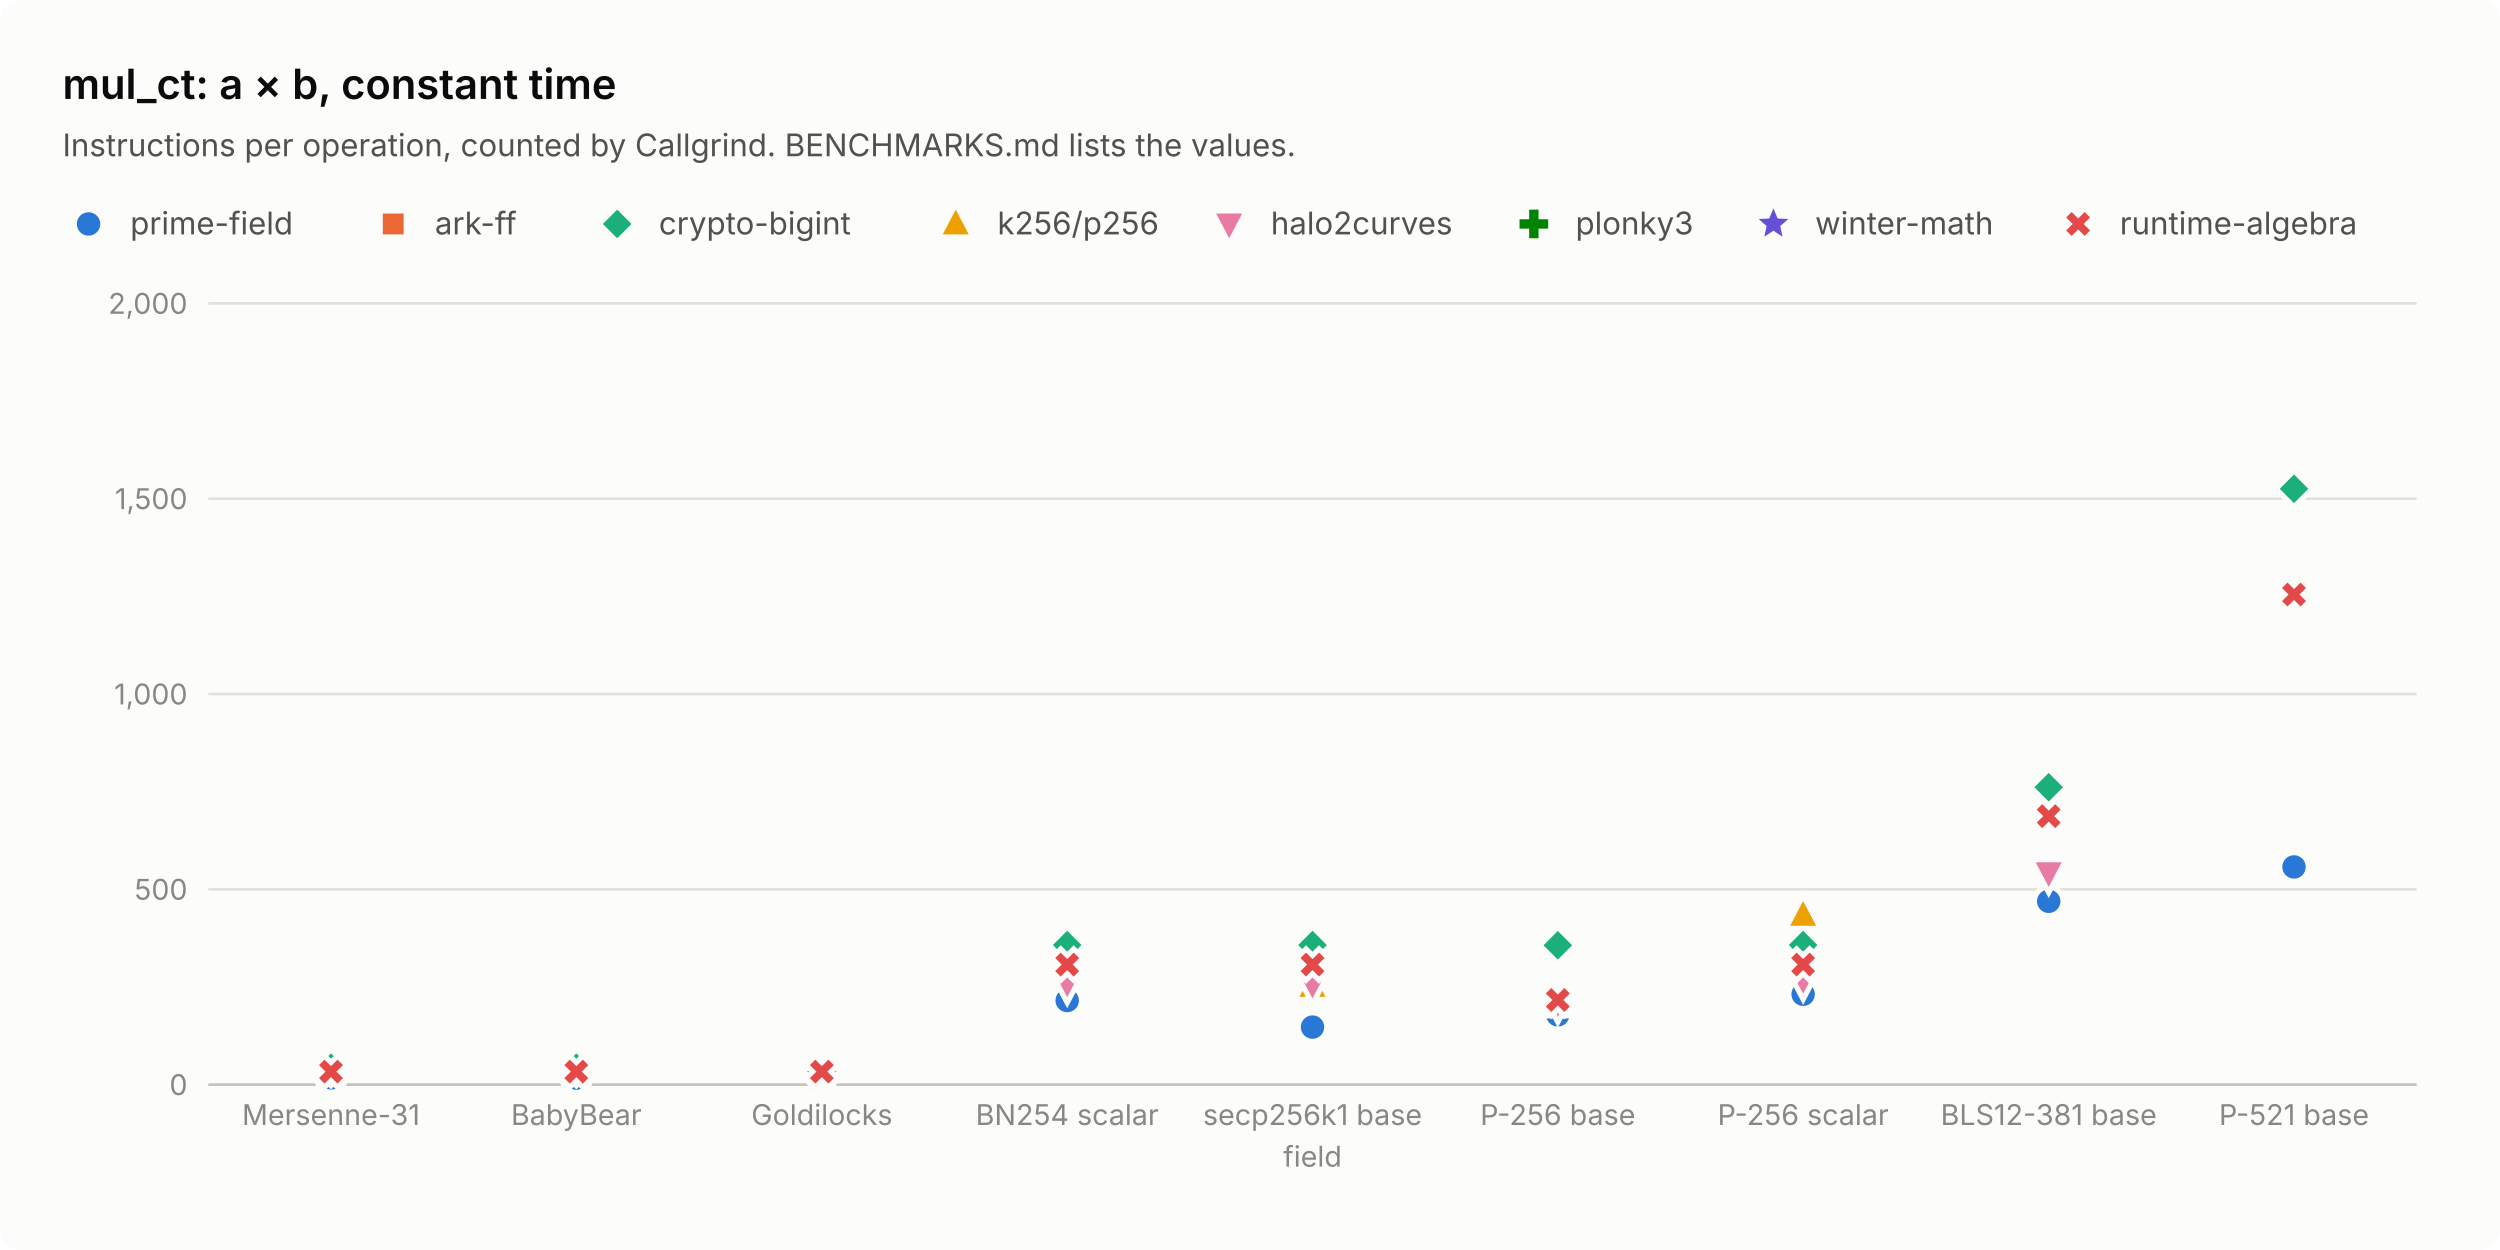
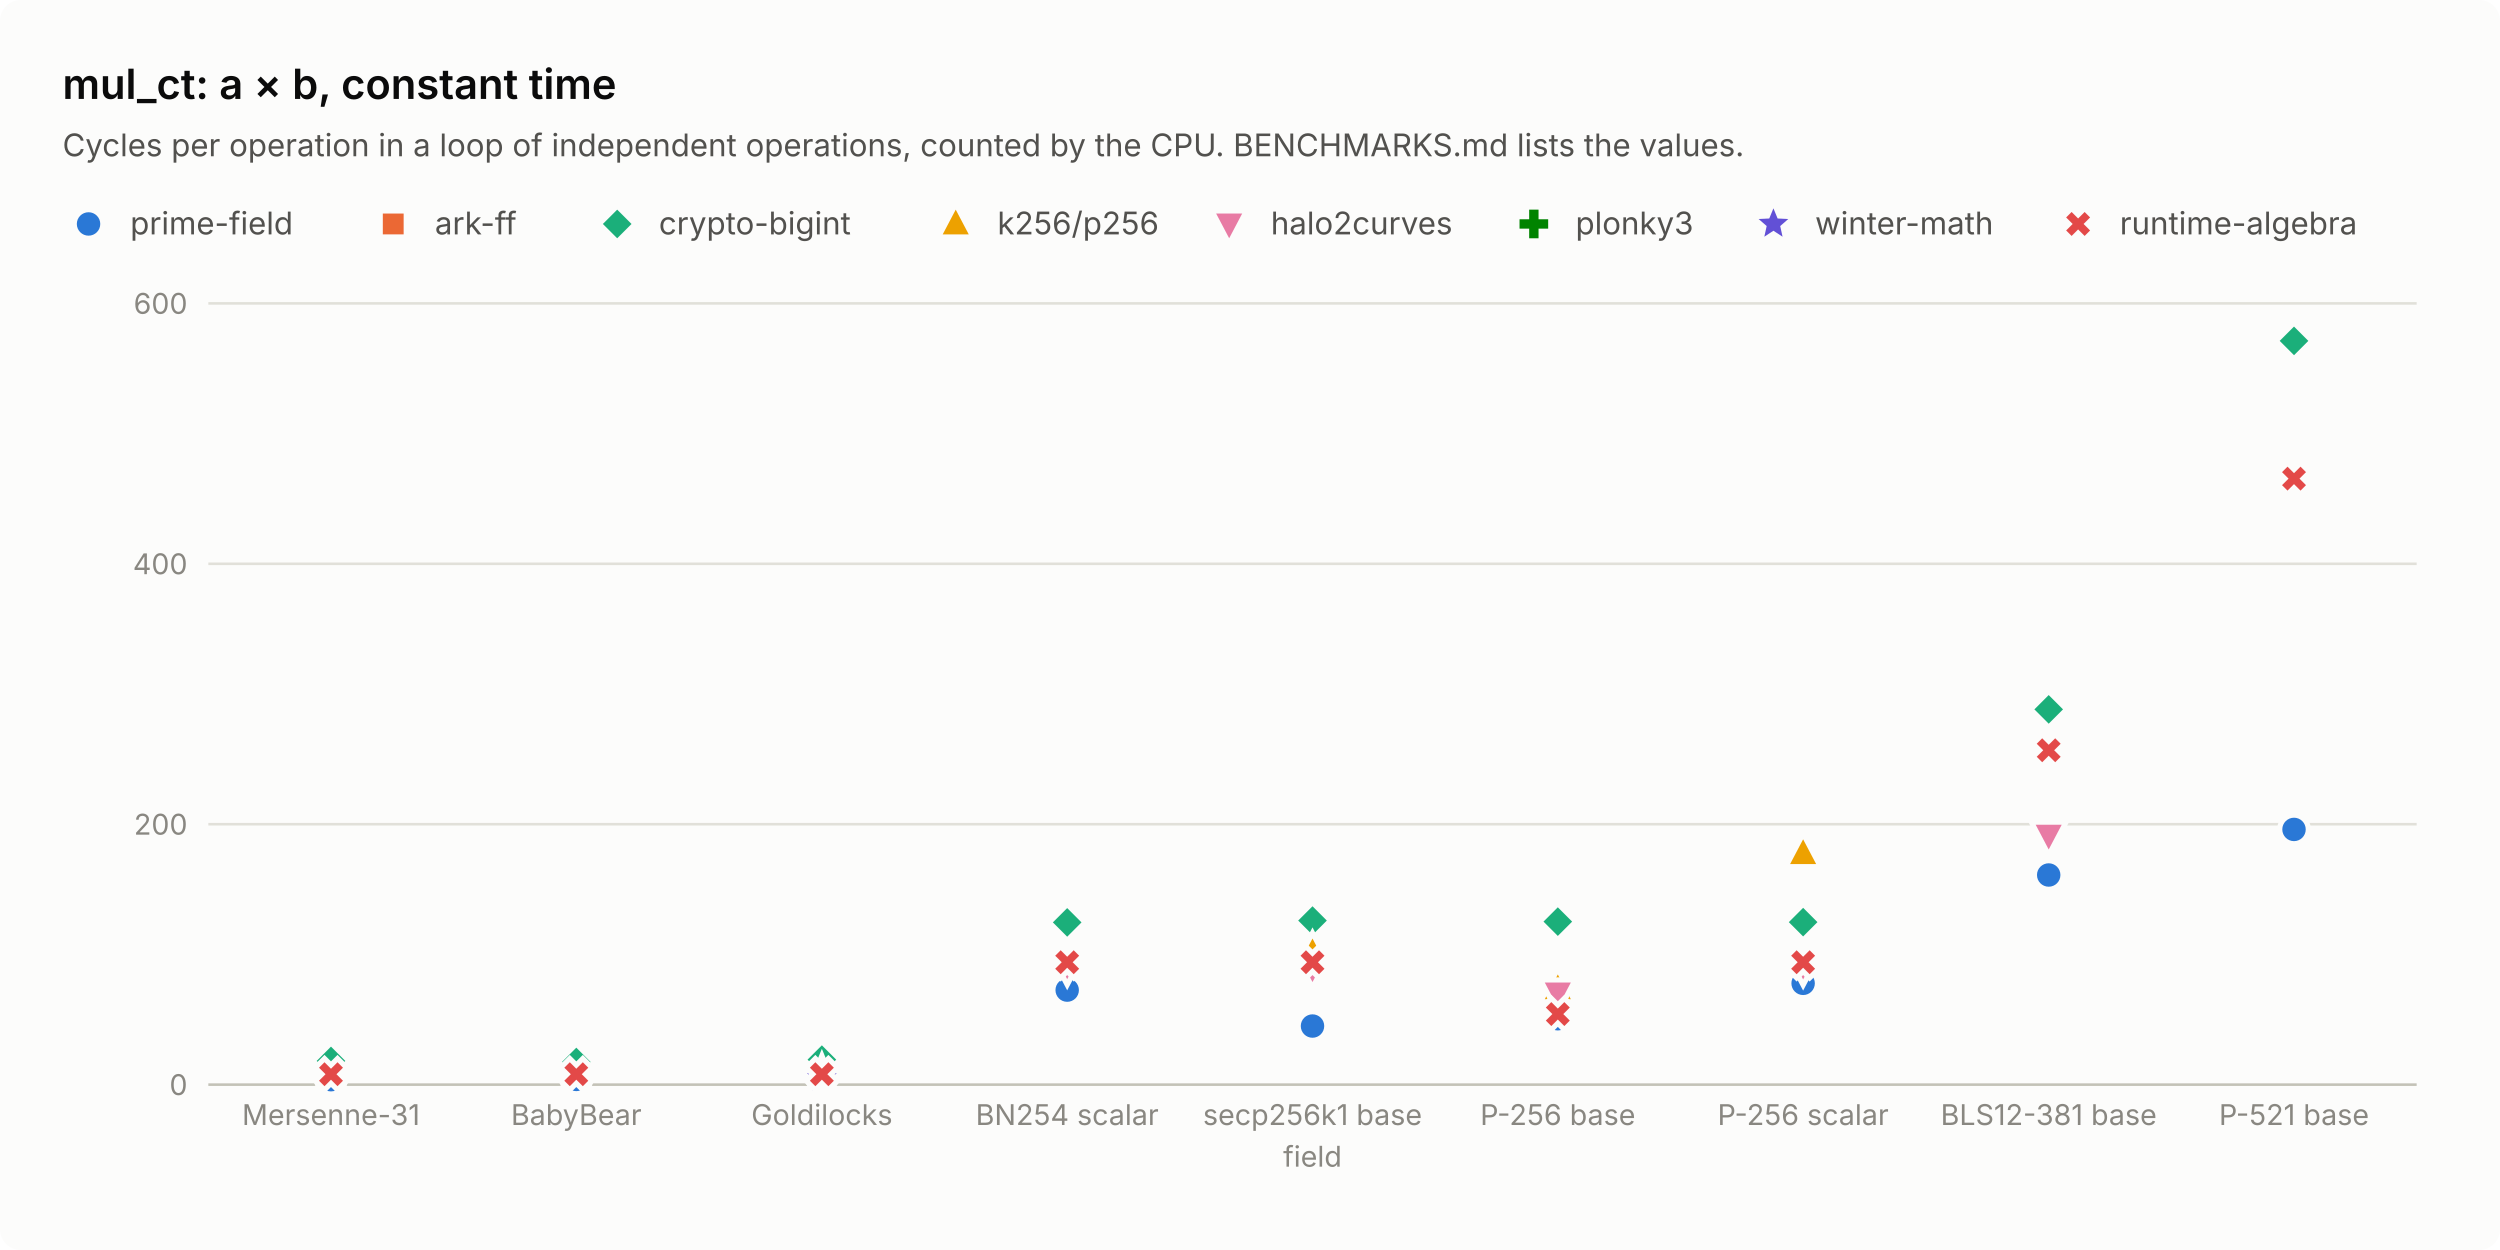
<svg xmlns="http://www.w3.org/2000/svg" width="960" height="480" viewBox="0 0 960 480" role="img" aria-labelledby="title description">
  <style>.grid,.axis{stroke-width:1}.title{font:600 16px system-ui, -apple-system, "Segoe UI", sans-serif}.subtitle,.legend{font:12px system-ui, -apple-system, "Segoe UI", sans-serif}.tick{font:11px system-ui, -apple-system, "Segoe UI", sans-serif;font-variant-numeric:tabular-nums}.line{fill:none;stroke-width:2;stroke-linejoin:round;stroke-linecap:round}.marker{stroke-width:4;paint-order:stroke}.surface{fill:#fcfcfb}.grid{stroke:#e1e0d9}.axis{stroke:#c3c2b7}.title{fill:#0b0b0b}.subtitle,.legend{fill:#52514e}.tick{fill:#898781}.marker{stroke:#fcfcfb}.c0 .line{stroke:#2a78d6}.c0 .marker{fill:#2a78d6}.c1 .line{stroke:#eb6834}.c1 .marker{fill:#eb6834}.c2 .line{stroke:#1baf7a}.c2 .marker{fill:#1baf7a}.c3 .line{stroke:#eda100}.c3 .marker{fill:#eda100}.c4 .line{stroke:#e87ba4}.c4 .marker{fill:#e87ba4}.c5 .line{stroke:#008300}.c5 .marker{fill:#008300}.c6 .line{stroke:#6250d6}.c6 .marker{fill:#6250d6}.c7 .line{stroke:#e34948}.c7 .marker{fill:#e34948}@media (prefers-color-scheme: dark){.surface{fill:#1a1a19}.grid{stroke:#2c2c2a}.axis{stroke:#383835}.title{fill:#f0efec}.subtitle,.legend{fill:#c3c2b7}.tick{fill:#898781}.marker{stroke:#1a1a19}.c0 .line{stroke:#3987e5}.c0 .marker{fill:#3987e5}.c1 .line{stroke:#d95926}.c1 .marker{fill:#d95926}.c2 .line{stroke:#199e70}.c2 .marker{fill:#199e70}.c3 .line{stroke:#c98500}.c3 .marker{fill:#c98500}.c4 .line{stroke:#d55181}.c4 .marker{fill:#d55181}.c5 .line{stroke:#008300}.c5 .marker{fill:#008300}.c6 .line{stroke:#9085e9}.c6 .marker{fill:#9085e9}.c7 .line{stroke:#e66767}.c7 .marker{fill:#e66767}}</style>
  <rect class="surface" width="960" height="480" rx="8" />
  <text class="title" x="24" y="38">mul_ct: a × b, constant time</text>
-   <text class="subtitle" x="24" y="60">Instructions per operation, counted by Callgrind. BENCHMARKS.md lists the values.</text>
+   <text class="subtitle" x="24" y="60">Cycles per operation in a loop of independent operations, counted by the CPU. BENCHMARKS.md lists the values.</text>
  <g class="c0">
    <path class="marker" transform="translate(34,86)" d="M0,-4.5A4.5,4.5 0 1 1 0,4.5A4.5,4.5 0 1 1 0,-4.5Z" />
  </g>
  <text class="legend" x="50" y="90">prime-field</text>
  <g class="c1">
    <path class="marker" transform="translate(151,86)" d="M-4,-4H4V4H-4Z" />
  </g>
  <text class="legend" x="167" y="90">ark-ff</text>
  <g class="c2">
    <path class="marker" transform="translate(237,86)" d="M0,-5.5L5.5,0L0,5.5L-5.5,0Z" />
  </g>
  <text class="legend" x="253" y="90">crypto-bigint</text>
  <g class="c3">
    <path class="marker" transform="translate(367,86)" d="M0,-5.5L5,4H-5Z" />
  </g>
  <text class="legend" x="383" y="90">k256/p256</text>
  <g class="c4">
    <path class="marker" transform="translate(472,86)" d="M0,5.5L5,-4H-5Z" />
  </g>
  <text class="legend" x="488" y="90">halo2curves</text>
  <g class="c5">
    <path class="marker" transform="translate(589,86)" d="M-1.8,-5.5H1.8V-1.8H5.5V1.8H1.8V5.5H-1.8V1.8H-5.5V-1.8H-1.8Z" />
  </g>
  <text class="legend" x="605" y="90">plonky3</text>
  <g class="c6">
    <path class="marker" transform="translate(681,86)" d="M0,-6L1.6,-2.1L5.7,-1.9L2.6,0.8L3.5,4.9L0,2.6L-3.5,4.9L-2.6,0.8L-5.7,-1.9L-1.6,-2.1Z" />
  </g>
  <text class="legend" x="697" y="90">winter-math</text>
  <g class="c7">
    <path class="marker" transform="translate(798,86)" d="M-4.6,-2.5L-2.5,-4.6L0,-2.1L2.5,-4.6L4.6,-2.5L2.1,0L4.6,2.5L2.5,4.6L0,2.1L-2.5,4.6L-4.6,2.5L-2.1,0Z" />
  </g>
  <text class="legend" x="814" y="90">runtime-algebra</text>
  <text class="tick" x="72" y="420.5" text-anchor="end">0</text>
-   <path class="grid" d="M80,341.5H928" />
-   <text class="tick" x="72" y="345.5" text-anchor="end">500</text>
-   <path class="grid" d="M80,266.5H928" />
-   <text class="tick" x="72" y="270.5" text-anchor="end">1,000</text>
-   <path class="grid" d="M80,191.5H928" />
-   <text class="tick" x="72" y="195.5" text-anchor="end">1,500</text>
+   <path class="grid" d="M80,316.5H928" />
+   <text class="tick" x="72" y="320.5" text-anchor="end">200</text>
+   <path class="grid" d="M80,216.5H928" />
+   <text class="tick" x="72" y="220.5" text-anchor="end">400</text>
  <path class="grid" d="M80,116.5H928" />
-   <text class="tick" x="72" y="120.5" text-anchor="end">2,000</text>
+   <text class="tick" x="72" y="120.5" text-anchor="end">600</text>
  <path class="axis" d="M80,416.5H928" />
  <text class="tick" x="127.1" y="432" text-anchor="middle">Mersenne-31</text>
  <text class="tick" x="221.3" y="432" text-anchor="middle">BabyBear</text>
  <text class="tick" x="315.6" y="432" text-anchor="middle">Goldilocks</text>
  <text class="tick" x="409.8" y="432" text-anchor="middle">BN254 scalar</text>
  <text class="tick" x="504.0" y="432" text-anchor="middle">secp256k1 base</text>
  <text class="tick" x="598.2" y="432" text-anchor="middle">P-256 base</text>
  <text class="tick" x="692.4" y="432" text-anchor="middle">P-256 scalar</text>
  <text class="tick" x="786.7" y="432" text-anchor="middle">BLS12-381 base</text>
  <text class="tick" x="880.9" y="432" text-anchor="middle">P-521 base</text>
  <text class="tick" x="504.0" y="448" text-anchor="middle">field</text>
  <g class="c0">
-     <path class="marker" transform="translate(127.1,413.9)" d="M0,-4.5A4.5,4.5 0 1 1 0,4.5A4.5,4.5 0 1 1 0,-4.5Z" />
-     <path class="marker" transform="translate(221.3,414.0)" d="M0,-4.5A4.5,4.5 0 1 1 0,4.5A4.5,4.5 0 1 1 0,-4.5Z" />
-     <path class="marker" transform="translate(315.6,413.3)" d="M0,-4.5A4.5,4.5 0 1 1 0,4.5A4.5,4.5 0 1 1 0,-4.5Z" />
-     <path class="marker" transform="translate(409.8,384.2)" d="M0,-4.5A4.5,4.5 0 1 1 0,4.5A4.5,4.5 0 1 1 0,-4.5Z" />
-     <path class="marker" transform="translate(504.0,394.4)" d="M0,-4.5A4.5,4.5 0 1 1 0,4.5A4.5,4.5 0 1 1 0,-4.5Z" />
-     <path class="marker" transform="translate(598.2,389.7)" d="M0,-4.5A4.5,4.5 0 1 1 0,4.5A4.5,4.5 0 1 1 0,-4.5Z" />
-     <path class="marker" transform="translate(692.4,381.8)" d="M0,-4.5A4.5,4.5 0 1 1 0,4.5A4.5,4.5 0 1 1 0,-4.5Z" />
-     <path class="marker" transform="translate(786.7,346.1)" d="M0,-4.5A4.5,4.5 0 1 1 0,4.5A4.5,4.5 0 1 1 0,-4.5Z" />
-     <path class="marker" transform="translate(880.9,332.9)" d="M0,-4.5A4.5,4.5 0 1 1 0,4.5A4.5,4.5 0 1 1 0,-4.5Z" />
+     <path class="marker" transform="translate(127.1,414.6)" d="M0,-4.5A4.5,4.5 0 1 1 0,4.5A4.5,4.5 0 1 1 0,-4.5Z" />
+     <path class="marker" transform="translate(221.3,414.5)" d="M0,-4.5A4.5,4.5 0 1 1 0,4.5A4.5,4.5 0 1 1 0,-4.5Z" />
+     <path class="marker" transform="translate(315.6,413.8)" d="M0,-4.5A4.5,4.5 0 1 1 0,4.5A4.5,4.5 0 1 1 0,-4.5Z" />
+     <path class="marker" transform="translate(409.8,380.2)" d="M0,-4.5A4.5,4.5 0 1 1 0,4.5A4.5,4.5 0 1 1 0,-4.5Z" />
+     <path class="marker" transform="translate(504.0,394.0)" d="M0,-4.5A4.5,4.5 0 1 1 0,4.5A4.5,4.5 0 1 1 0,-4.5Z" />
+     <path class="marker" transform="translate(598.2,391.2)" d="M0,-4.5A4.5,4.5 0 1 1 0,4.5A4.5,4.5 0 1 1 0,-4.5Z" />
+     <path class="marker" transform="translate(692.4,377.6)" d="M0,-4.5A4.5,4.5 0 1 1 0,4.5A4.5,4.5 0 1 1 0,-4.5Z" />
+     <path class="marker" transform="translate(786.7,336.0)" d="M0,-4.5A4.5,4.5 0 1 1 0,4.5A4.5,4.5 0 1 1 0,-4.5Z" />
+     <path class="marker" transform="translate(880.9,318.5)" d="M0,-4.5A4.5,4.5 0 1 1 0,4.5A4.5,4.5 0 1 1 0,-4.5Z" />
  </g>
  <g class="c1">
</g>
  <g class="c2">
-     <path class="marker" transform="translate(127.1,410.0)" d="M0,-5.5L5.5,0L0,5.5L-5.5,0Z" />
-     <path class="marker" transform="translate(221.3,410.0)" d="M0,-5.5L5.5,0L0,5.5L-5.5,0Z" />
-     <path class="marker" transform="translate(315.6,409.4)" d="M0,-5.5L5.5,0L0,5.5L-5.5,0Z" />
-     <path class="marker" transform="translate(409.8,362.9)" d="M0,-5.5L5.5,0L0,5.5L-5.5,0Z" />
-     <path class="marker" transform="translate(504.0,362.9)" d="M0,-5.5L5.5,0L0,5.5L-5.5,0Z" />
-     <path class="marker" transform="translate(598.2,363.0)" d="M0,-5.5L5.5,0L0,5.5L-5.5,0Z" />
-     <path class="marker" transform="translate(692.4,362.9)" d="M0,-5.5L5.5,0L0,5.5L-5.5,0Z" />
-     <path class="marker" transform="translate(786.7,302.3)" d="M0,-5.5L5.5,0L0,5.5L-5.5,0Z" />
-     <path class="marker" transform="translate(880.9,187.7)" d="M0,-5.5L5.5,0L0,5.5L-5.5,0Z" />
+     <path class="marker" transform="translate(127.1,407.4)" d="M0,-5.5L5.5,0L0,5.5L-5.5,0Z" />
+     <path class="marker" transform="translate(221.3,407.8)" d="M0,-5.5L5.5,0L0,5.5L-5.5,0Z" />
+     <path class="marker" transform="translate(315.6,406.9)" d="M0,-5.5L5.5,0L0,5.5L-5.5,0Z" />
+     <path class="marker" transform="translate(409.8,354.2)" d="M0,-5.5L5.5,0L0,5.5L-5.5,0Z" />
+     <path class="marker" transform="translate(504.0,353.5)" d="M0,-5.5L5.5,0L0,5.5L-5.5,0Z" />
+     <path class="marker" transform="translate(598.2,353.9)" d="M0,-5.5L5.5,0L0,5.5L-5.5,0Z" />
+     <path class="marker" transform="translate(692.4,354.1)" d="M0,-5.5L5.5,0L0,5.5L-5.5,0Z" />
+     <path class="marker" transform="translate(786.7,272.4)" d="M0,-5.5L5.5,0L0,5.5L-5.5,0Z" />
+     <path class="marker" transform="translate(880.9,130.9)" d="M0,-5.5L5.5,0L0,5.5L-5.5,0Z" />
  </g>
  <g class="c3">
-     <path class="marker" transform="translate(504.0,378.8)" d="M0,-5.5L5,4H-5Z" />
-     <path class="marker" transform="translate(598.2,385.1)" d="M0,-5.5L5,4H-5Z" />
-     <path class="marker" transform="translate(692.4,351.5)" d="M0,-5.5L5,4H-5Z" />
+     <path class="marker" transform="translate(504.0,365.9)" d="M0,-5.5L5,4H-5Z" />
+     <path class="marker" transform="translate(598.2,379.7)" d="M0,-5.5L5,4H-5Z" />
+     <path class="marker" transform="translate(692.4,327.8)" d="M0,-5.5L5,4H-5Z" />
  </g>
  <g class="c4">
-     <path class="marker" transform="translate(409.8,377.4)" d="M0,5.5L5,-4H-5Z" />
-     <path class="marker" transform="translate(504.0,377.9)" d="M0,5.5L5,-4H-5Z" />
-     <path class="marker" transform="translate(598.2,384.9)" d="M0,5.5L5,-4H-5Z" />
-     <path class="marker" transform="translate(692.4,376.1)" d="M0,5.5L5,-4H-5Z" />
-     <path class="marker" transform="translate(786.7,335.1)" d="M0,5.5L5,-4H-5Z" />
+     <path class="marker" transform="translate(409.8,370.5)" d="M0,5.5L5,-4H-5Z" />
+     <path class="marker" transform="translate(504.0,371.6)" d="M0,5.5L5,-4H-5Z" />
+     <path class="marker" transform="translate(598.2,381.3)" d="M0,5.5L5,-4H-5Z" />
+     <path class="marker" transform="translate(692.4,370.6)" d="M0,5.5L5,-4H-5Z" />
+     <path class="marker" transform="translate(786.7,320.7)" d="M0,5.5L5,-4H-5Z" />
  </g>
  <g class="c5">
</g>
  <g class="c6">
-     <path class="marker" transform="translate(315.6,413.3)" d="M0,-6L1.6,-2.1L5.7,-1.9L2.6,0.8L3.5,4.9L0,2.6L-3.5,4.9L-2.6,0.8L-5.7,-1.9L-1.6,-2.1Z" />
+     <path class="marker" transform="translate(315.6,414.0)" d="M0,-6L1.6,-2.1L5.7,-1.9L2.6,0.8L3.5,4.9L0,2.6L-3.5,4.9L-2.6,0.8L-5.7,-1.9L-1.6,-2.1Z" />
  </g>
  <g class="c7">
-     <path class="marker" transform="translate(127.1,411.5)" d="M-4.6,-2.5L-2.5,-4.6L0,-2.1L2.5,-4.6L4.6,-2.5L2.1,0L4.6,2.5L2.5,4.6L0,2.1L-2.5,4.6L-4.6,2.5L-2.1,0Z" />
-     <path class="marker" transform="translate(221.3,411.5)" d="M-4.6,-2.5L-2.5,-4.6L0,-2.1L2.5,-4.6L4.6,-2.5L2.1,0L4.6,2.5L2.5,4.6L0,2.1L-2.5,4.6L-4.6,2.5L-2.1,0Z" />
-     <path class="marker" transform="translate(315.6,411.5)" d="M-4.6,-2.5L-2.5,-4.6L0,-2.1L2.5,-4.6L4.6,-2.5L2.1,0L4.6,2.5L2.5,4.6L0,2.1L-2.5,4.6L-4.6,2.5L-2.1,0Z" />
-     <path class="marker" transform="translate(409.8,370.4)" d="M-4.6,-2.5L-2.5,-4.6L0,-2.1L2.5,-4.6L4.6,-2.5L2.1,0L4.6,2.5L2.5,4.6L0,2.1L-2.5,4.6L-4.6,2.5L-2.1,0Z" />
-     <path class="marker" transform="translate(504.0,370.4)" d="M-4.6,-2.5L-2.5,-4.6L0,-2.1L2.5,-4.6L4.6,-2.5L2.1,0L4.6,2.5L2.5,4.6L0,2.1L-2.5,4.6L-4.6,2.5L-2.1,0Z" />
-     <path class="marker" transform="translate(598.2,384.0)" d="M-4.6,-2.5L-2.5,-4.6L0,-2.1L2.5,-4.6L4.6,-2.5L2.1,0L4.6,2.5L2.5,4.6L0,2.1L-2.5,4.6L-4.6,2.5L-2.1,0Z" />
-     <path class="marker" transform="translate(692.4,370.4)" d="M-4.6,-2.5L-2.5,-4.6L0,-2.1L2.5,-4.6L4.6,-2.5L2.1,0L4.6,2.5L2.5,4.6L0,2.1L-2.5,4.6L-4.6,2.5L-2.1,0Z" />
-     <path class="marker" transform="translate(786.7,313.4)" d="M-4.6,-2.5L-2.5,-4.6L0,-2.1L2.5,-4.6L4.6,-2.5L2.1,0L4.6,2.5L2.5,4.6L0,2.1L-2.5,4.6L-4.6,2.5L-2.1,0Z" />
-     <path class="marker" transform="translate(880.9,228.3)" d="M-4.6,-2.5L-2.5,-4.6L0,-2.1L2.5,-4.6L4.6,-2.5L2.1,0L4.6,2.5L2.5,4.6L0,2.1L-2.5,4.6L-4.6,2.5L-2.1,0Z" />
+     <path class="marker" transform="translate(127.1,412.5)" d="M-4.6,-2.5L-2.5,-4.6L0,-2.1L2.5,-4.6L4.6,-2.5L2.1,0L4.6,2.5L2.5,4.6L0,2.1L-2.5,4.6L-4.6,2.5L-2.1,0Z" />
+     <path class="marker" transform="translate(221.3,412.5)" d="M-4.6,-2.5L-2.5,-4.6L0,-2.1L2.5,-4.6L4.6,-2.5L2.1,0L4.6,2.5L2.5,4.6L0,2.1L-2.5,4.6L-4.6,2.5L-2.1,0Z" />
+     <path class="marker" transform="translate(315.6,412.5)" d="M-4.6,-2.5L-2.5,-4.6L0,-2.1L2.5,-4.6L4.6,-2.5L2.1,0L4.6,2.5L2.5,4.6L0,2.1L-2.5,4.6L-4.6,2.5L-2.1,0Z" />
+     <path class="marker" transform="translate(409.8,369.5)" d="M-4.6,-2.5L-2.5,-4.6L0,-2.1L2.5,-4.6L4.6,-2.5L2.1,0L4.6,2.5L2.5,4.6L0,2.1L-2.5,4.6L-4.6,2.5L-2.1,0Z" />
+     <path class="marker" transform="translate(504.0,369.5)" d="M-4.6,-2.5L-2.5,-4.6L0,-2.1L2.5,-4.6L4.6,-2.5L2.1,0L4.6,2.5L2.5,4.6L0,2.1L-2.5,4.6L-4.6,2.5L-2.1,0Z" />
+     <path class="marker" transform="translate(598.2,389.4)" d="M-4.6,-2.5L-2.5,-4.6L0,-2.1L2.5,-4.6L4.6,-2.5L2.1,0L4.6,2.5L2.5,4.6L0,2.1L-2.5,4.6L-4.6,2.5L-2.1,0Z" />
+     <path class="marker" transform="translate(692.4,369.5)" d="M-4.6,-2.5L-2.5,-4.6L0,-2.1L2.5,-4.6L4.6,-2.5L2.1,0L4.6,2.5L2.5,4.6L0,2.1L-2.5,4.6L-4.6,2.5L-2.1,0Z" />
+     <path class="marker" transform="translate(786.7,288.1)" d="M-4.6,-2.5L-2.5,-4.6L0,-2.1L2.5,-4.6L4.6,-2.5L2.1,0L4.6,2.5L2.5,4.6L0,2.1L-2.5,4.6L-4.6,2.5L-2.1,0Z" />
+     <path class="marker" transform="translate(880.9,183.8)" d="M-4.6,-2.5L-2.5,-4.6L0,-2.1L2.5,-4.6L4.6,-2.5L2.1,0L4.6,2.5L2.5,4.6L0,2.1L-2.5,4.6L-4.6,2.5L-2.1,0Z" />
  </g>
</svg>
